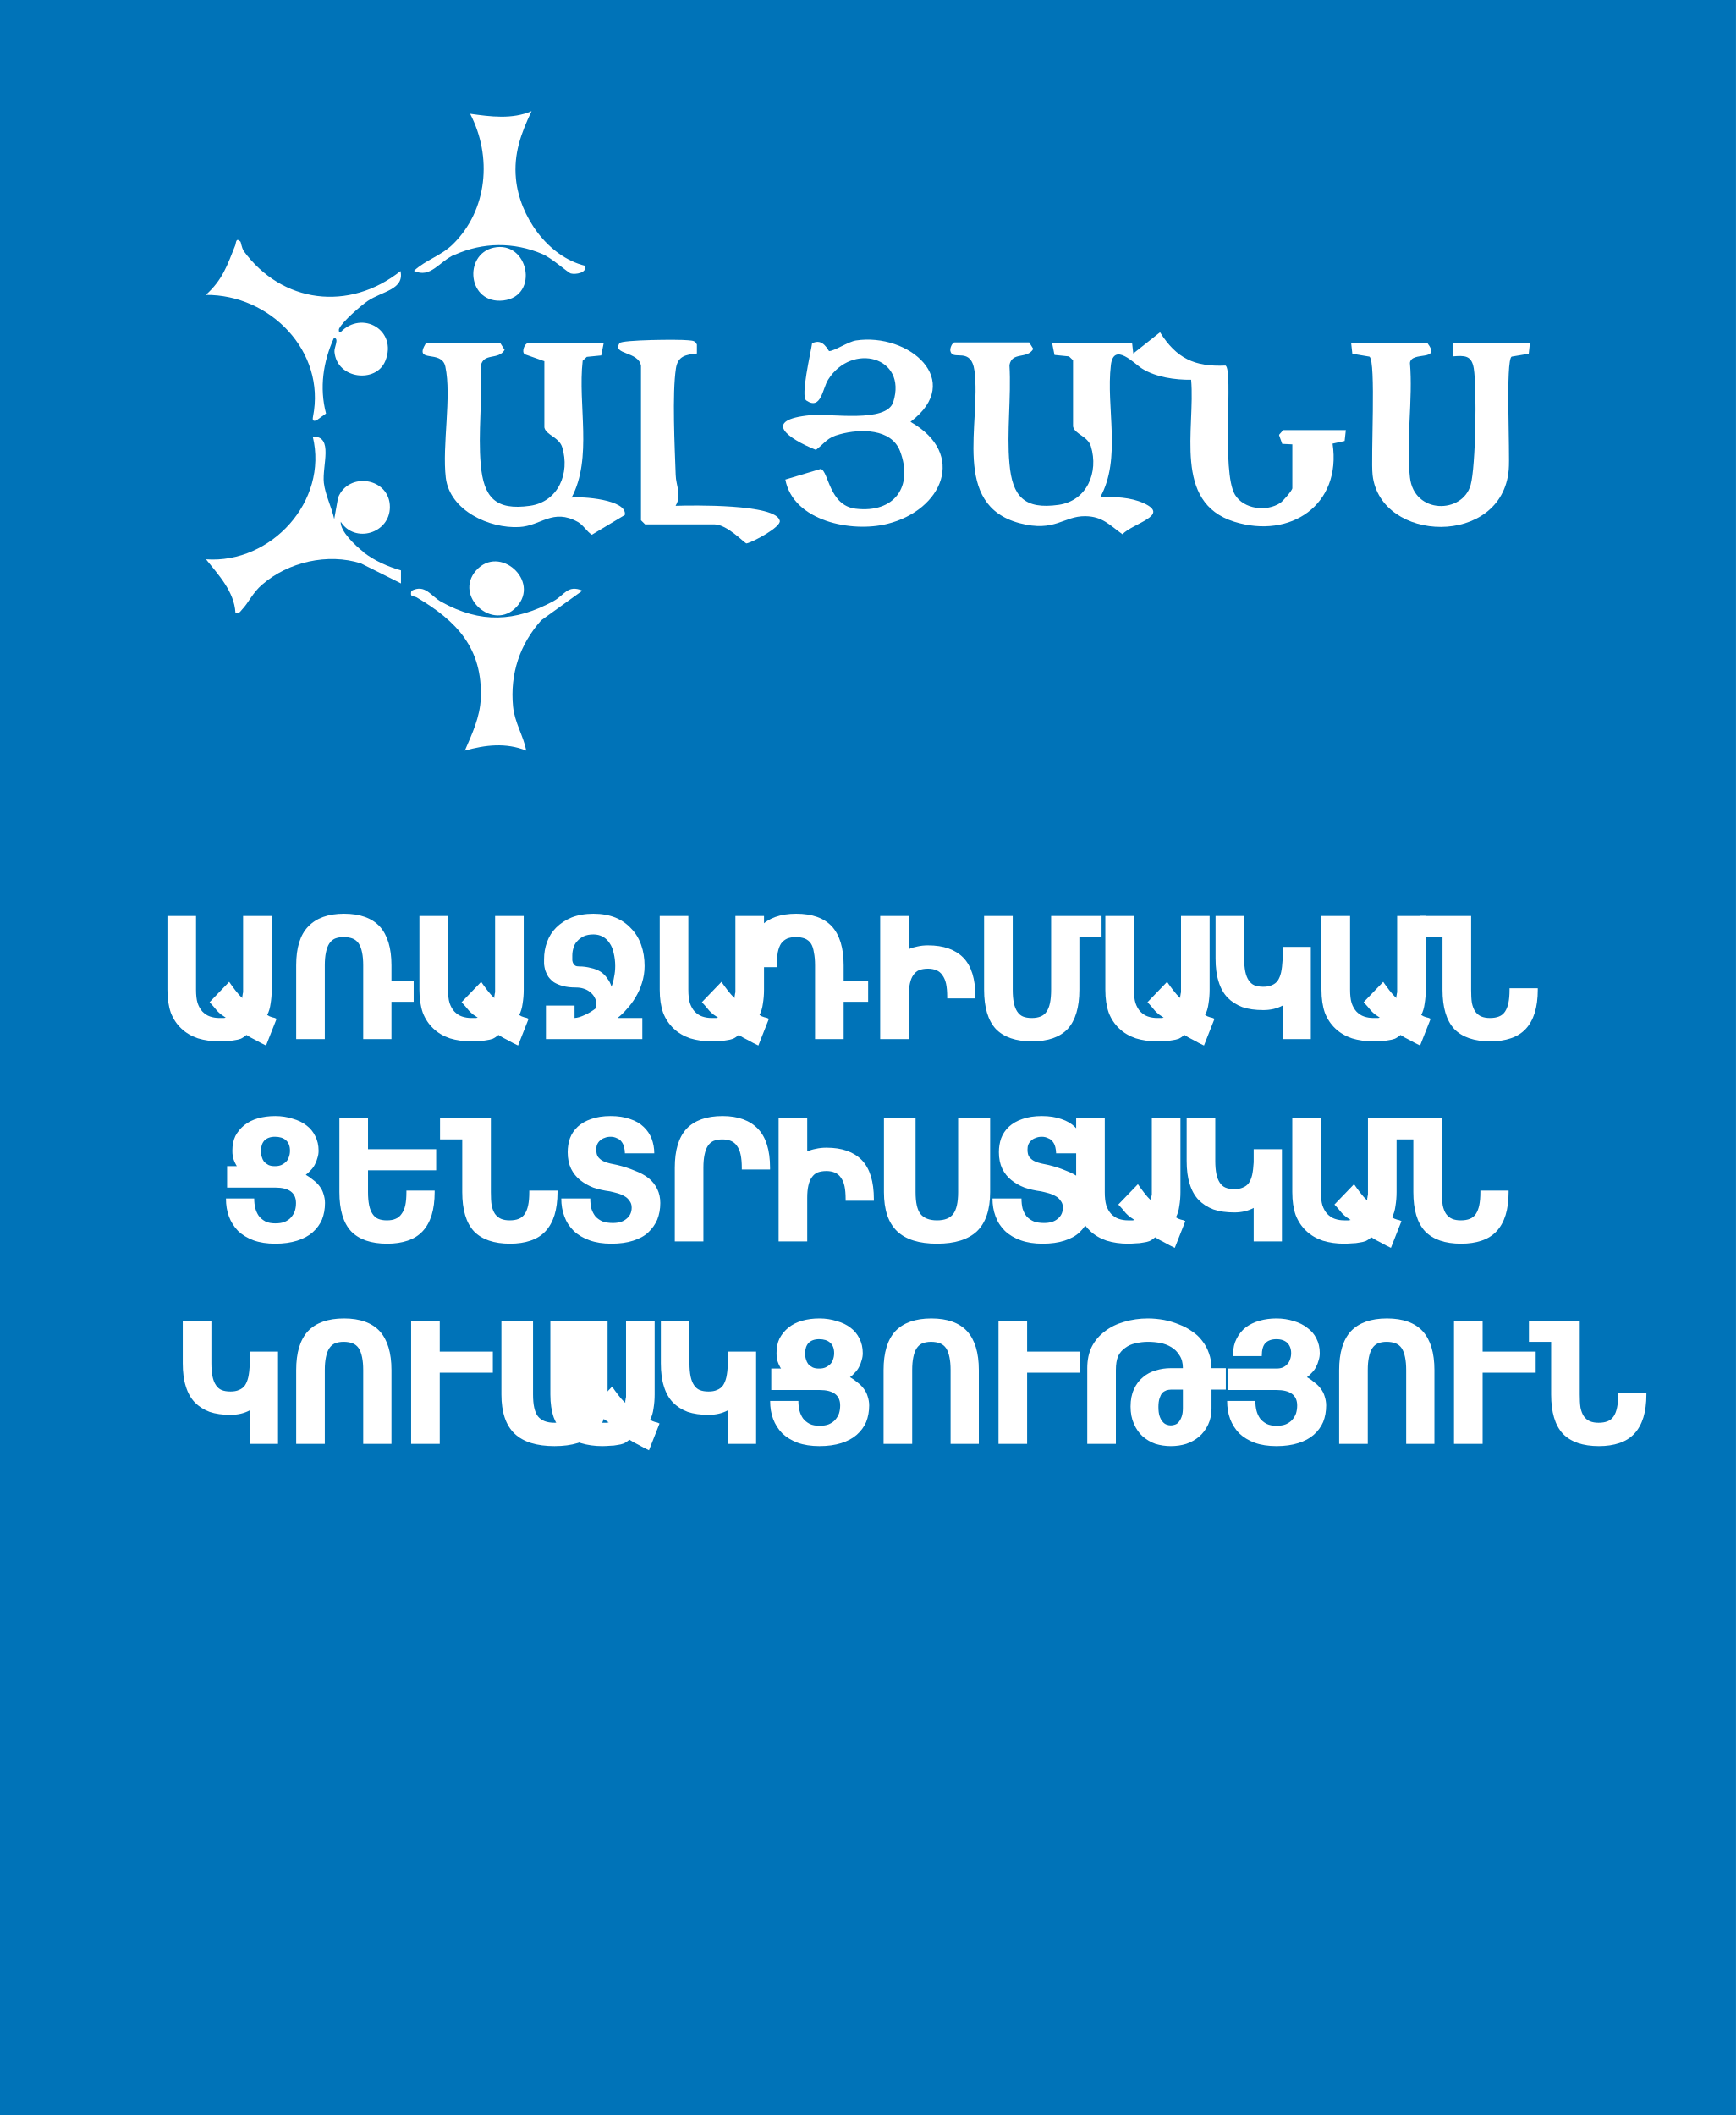
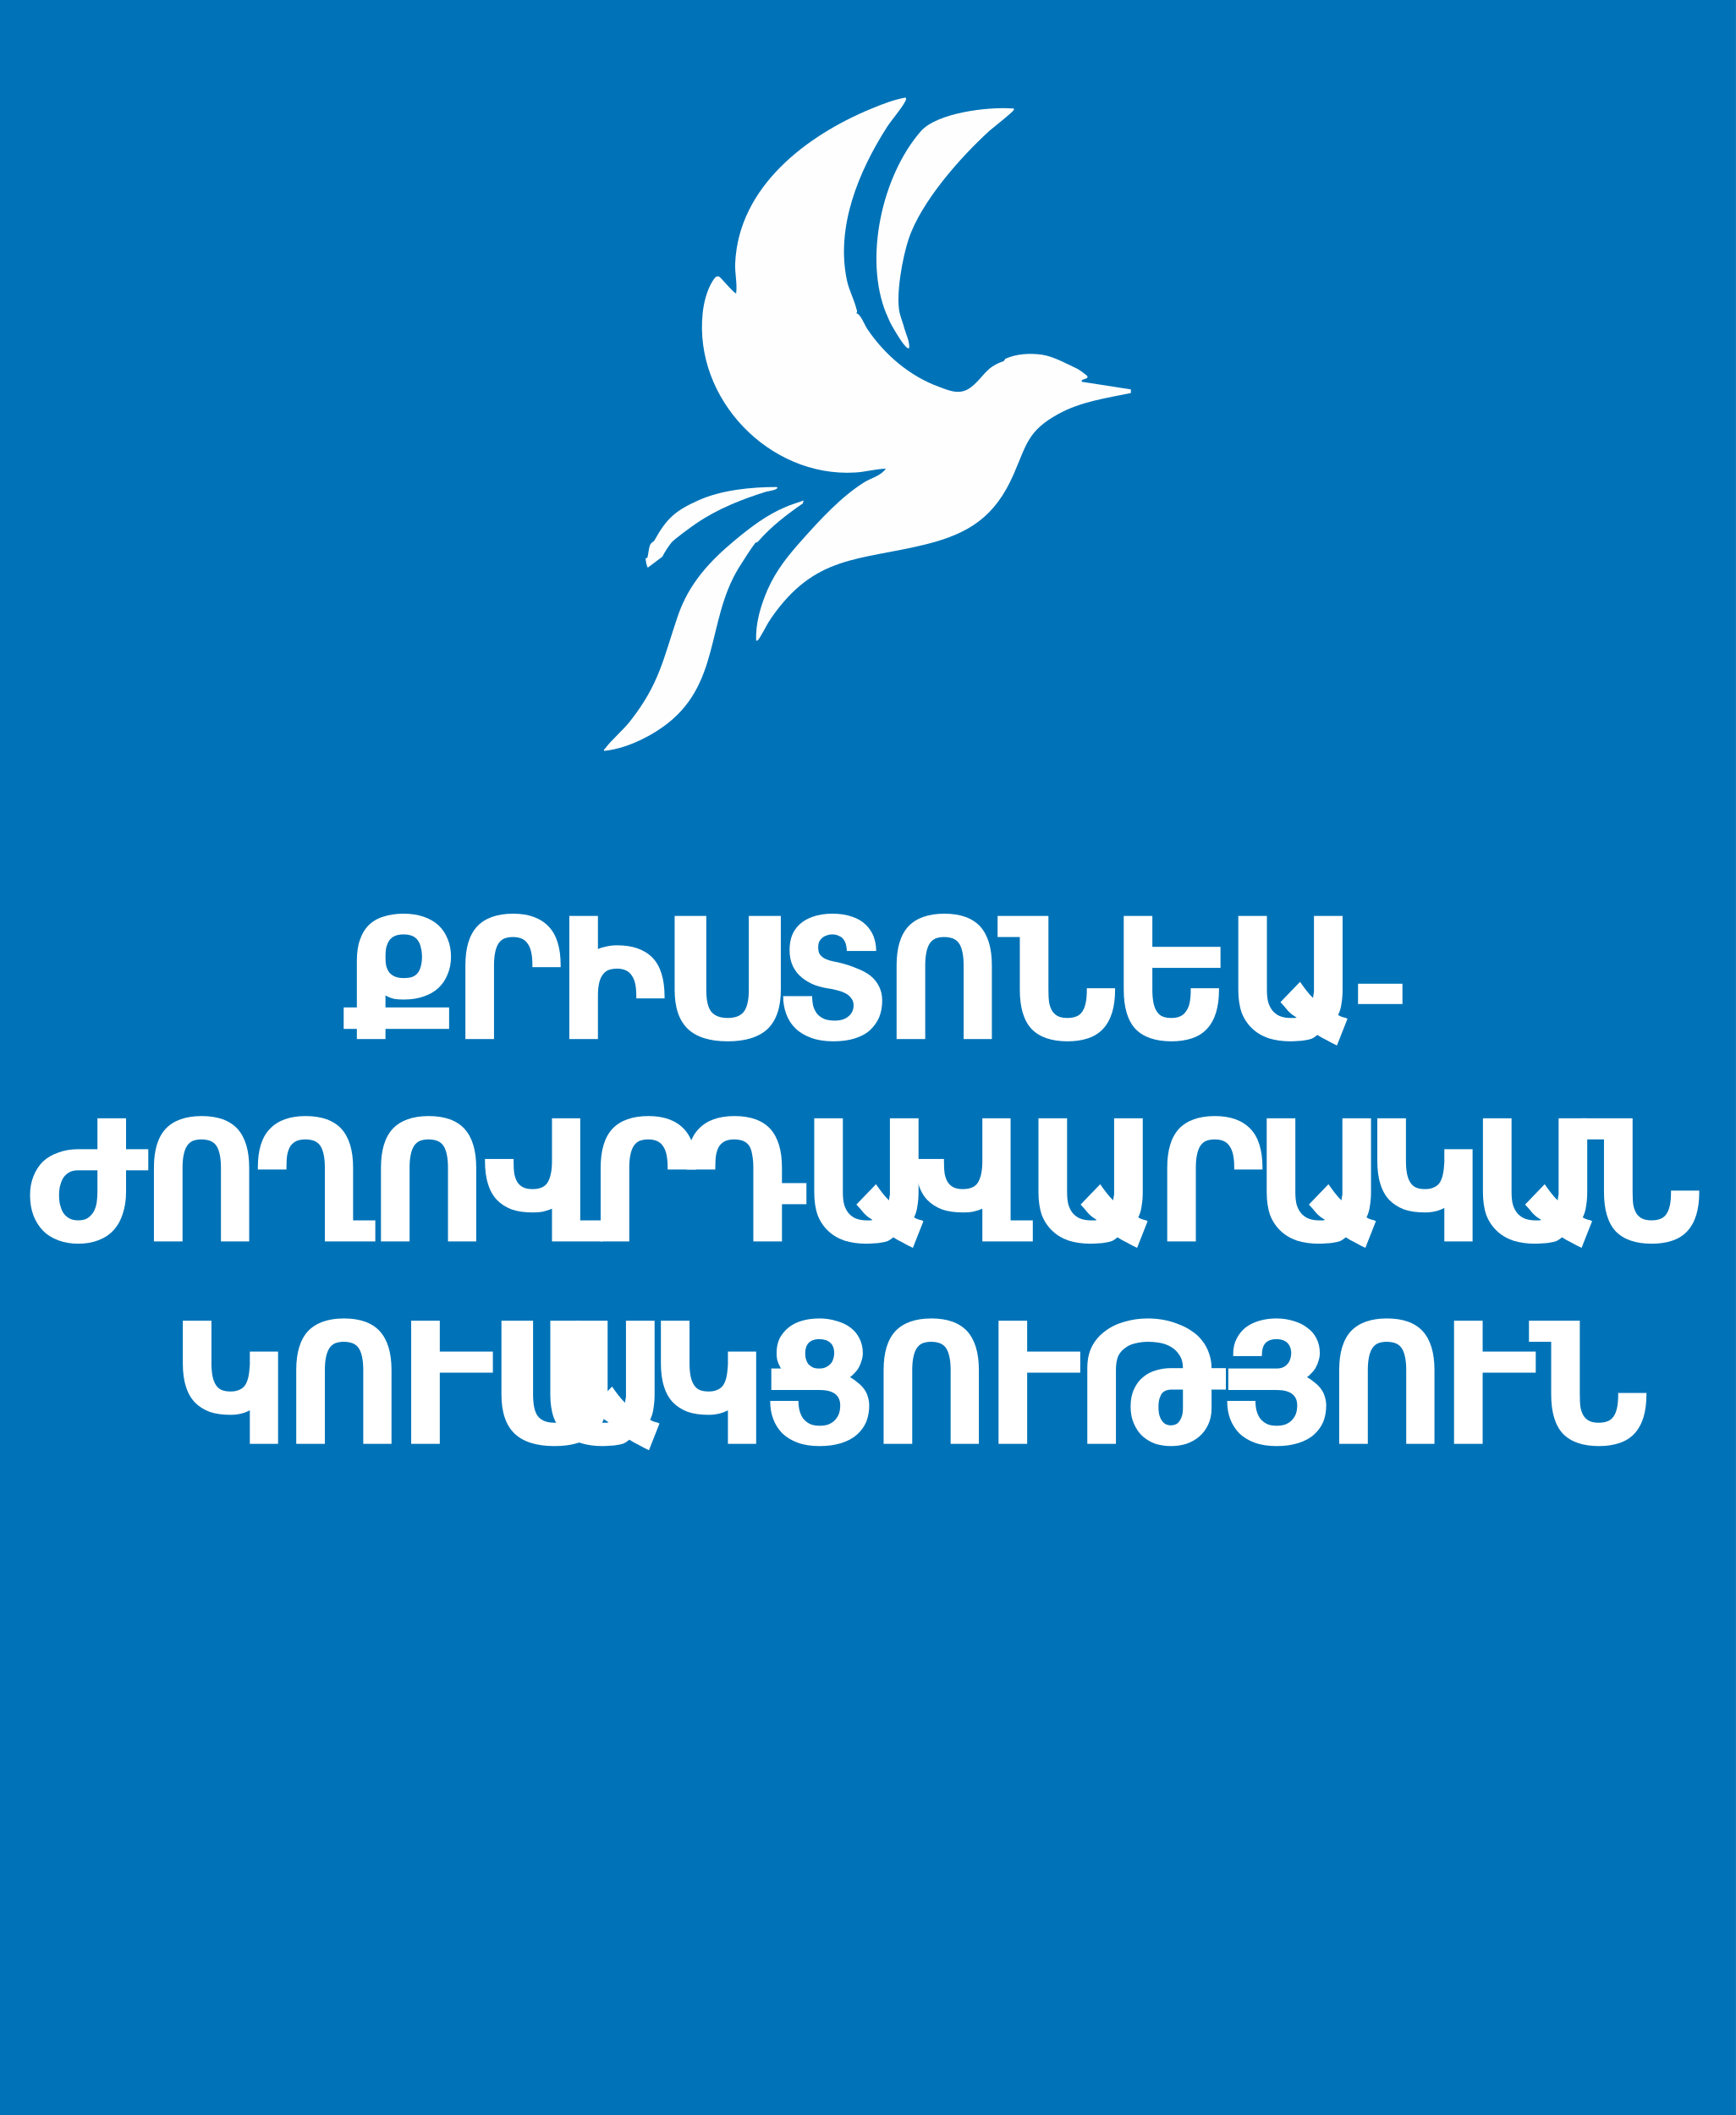
<svg xmlns="http://www.w3.org/2000/svg" id="Layer_2" data-name="Layer 2" viewBox="0 0 72.04 87.77">
  <defs>
    <style>
-       .cls-1, .cls-2 {
-         fill: #fff;
+       .cls-1 {
+         letter-spacing: -.05em;
+       }
+ 
+       .cls-2 {
+         letter-spacing: -.1em;
      }

      .cls-3 {
        letter-spacing: -.1em;
      }

      .cls-4 {
        letter-spacing: -.05em;
      }

-       .cls-2 {
+       .cls-5 {
+         fill: #fff;
        font-family: Mardoto-Black, Mardoto;
        font-size: 7px;
        font-weight: 800;
      }

-       .cls-5 {
+       .cls-6 {
        fill: #0073b8;
      }

-       .cls-6 {
+       .cls-7 {
        letter-spacing: -.1em;
      }

-       .cls-7 {
-         letter-spacing: -.03em;
+       .cls-8 {
+         fill: #fefefe;
      }
    </style>
  </defs>
  <g id="Layer_1-2" data-name="Layer 1">
    <g>
-       <rect class="cls-5" width="72.04" height="87.77" />
-       <text class="cls-2" transform="translate(6.37 43.12)">
-         <tspan class="cls-4" x="0" y="0">ԱՌԱՋԱ</tspan>
-         <tspan class="cls-7" x="24.53" y="0">Դ</tspan>
-         <tspan class="cls-4" x="29.58" y="0">ԻՄ</tspan>
-         <tspan class="cls-6" x="38.92" y="0">Ա</tspan>
-         <tspan class="cls-4" x="43.56" y="0">Կ</tspan>
-         <tspan class="cls-3" x="47.89" y="0">Ա</tspan>
-         <tspan class="cls-4" x="52.57" y="0">Ն </tspan>
-         <tspan class="cls-4" x="2.6" y="8.4">ՑԵՆՏՐԻՍՏ</tspan>
-         <tspan class="cls-6" x="37.71" y="8.4">Ա</tspan>
-         <tspan class="cls-4" x="42.36" y="8.4">Կ</tspan>
-         <tspan class="cls-3" x="46.68" y="8.4">Ա</tspan>
-         <tspan class="cls-4" x="51.36" y="8.4">Ն</tspan>
-         <tspan class="cls-4" x=".7" y="16.8">ԿՈՒՍ</tspan>
-         <tspan class="cls-6" x="15.89" y="16.8">Ա</tspan>
-         <tspan class="cls-4" x="20.54" y="16.8">ԿՑՈՒԹՅՈՒՆ</tspan>
+       <rect class="cls-6" width="72.04" height="87.77" />
+       <text class="cls-5" transform="translate(14.2 43.12)">
+         <tspan class="cls-4">
+           <tspan x="0" y="0">ՔՐԻՍՏՈՆԵԱ-</tspan>
+         </tspan>
+         <tspan class="cls-4" x="-13.14" y="8.4">ԺՈՂՈՎ</tspan>
+         <tspan class="cls-3" x="10.15" y="8.4">Ր</tspan>
+         <tspan class="cls-4" x="14.14" y="8.4">Դ</tspan>
+         <tspan class="cls-2" x="19.01" y="8.4">Ա</tspan>
+         <tspan class="cls-4" x="23.66" y="8.4">ՎԱՐ</tspan>
+         <tspan class="cls-7" x="37.79" y="8.4">Ա</tspan>
+         <tspan class="cls-1" x="42.44" y="8.4">Կ</tspan>
+         <tspan class="cls-3" x="46.76" y="8.4">Ա</tspan>
+         <tspan class="cls-4" x="51.44" y="8.4">Ն</tspan>
+         <tspan class="cls-4" x="-7.13" y="16.8">ԿՈՒՍ</tspan>
+         <tspan class="cls-7" x="8.06" y="16.8">Ա</tspan>
+         <tspan class="cls-4" x="12.71" y="16.8">ԿՑՈՒԹՅՈՒՆ</tspan>
      </text>
      <g>
-         <path class="cls-1" d="M53.08,18.06l.13.36.42.02v1.82c0,.09-.39.54-.5.61-.57.38-1.52.26-1.88-.34-.58-.98-.06-5.13-.39-5.36-1.29.06-2.04-.3-2.72-1.38l-1.11.88-.05-.44h-3.32l.1.5.6.06.17.16v2.75c.07.32.61.4.74.82.33,1.08-.16,2.26-1.34,2.43-1.42.2-1.92-.34-2.04-1.71-.12-1.31.08-2.76,0-4.09.11-.57.73-.23.99-.67l-.17-.27h-3.1c-.09,0-.22.27-.16.39.12.37.85-.22.99.79.28,2.17-.98,5.56,1.87,6.32,1.47.39,1.82-.3,2.73-.29.72.01,1.02.38,1.54.75.43-.46,2.01-.78.88-1.29-.55-.25-1.21-.27-1.8-.25.89-1.61.23-3.72.44-5.48.12-.99,1-.03,1.3.15.56.35,1.37.47,2.03.46.18,2.03-.77,5.09,1.79,5.89,2.33.73,4.46-.7,4.08-3.24l.5-.11.05-.45h-2.6l-.16.18Z" />
-         <path class="cls-1" d="M23.72,20.65c.88-1.66.25-3.84.46-5.68l.17-.16.6-.06.1-.5h-3.16c-.1,0-.26.33-.12.45l.82.29v2.75c.07.32.61.4.74.82.33,1.08-.16,2.26-1.34,2.43-1.42.2-1.92-.34-2.04-1.71-.12-1.31.08-2.76,0-4.09.11-.57.73-.23.99-.67l-.17-.27h-3.1c-.52.86.65.23.81.96.27,1.25-.14,3.27.02,4.62.17,1.36,1.81,2.11,3.05,2.04.91-.05,1.38-.79,2.43-.21.23.13.36.39.58.53l1.37-.82c.11-.64-1.79-.78-2.22-.72Z" />
-         <path class="cls-1" d="M60.28,14.24v.55c.5-.04.79-.05.88.5.13.82.08,4.07-.13,4.83-.33,1.21-2.35,1.23-2.52-.31-.17-1.48.13-3.24,0-4.75.06-.51,1.33-.03.72-.83h-3.16l.05.45.71.12c.28.17.05,4.21.13,4.91.32,2.83,5.38,2.99,5.65-.22.06-.66-.14-4.53.12-4.69l.71-.12.05-.45h-3.21Z" />
-         <path class="cls-1" d="M37.79,17.5c2.26-1.71-.08-3.7-2.27-3.37-.32.05-.9.44-1.11.44-.04,0-.25-.57-.71-.32-.05.37-.49,2.2-.24,2.37.62.42.67-.5.91-.87.98-1.55,3.29-.95,2.7.93-.28.89-2.62.47-3.44.55-2.04.2-.93.97.23,1.44.41-.32.46-.51,1-.65.84-.23,2.13-.24,2.49.7.56,1.47-.23,2.58-1.84,2.39-1.11-.13-1.12-1.56-1.45-1.65l-1.47.44c.33,1.73,2.75,2.21,4.23,1.84,2.29-.57,3.31-2.9.97-4.23Z" />
-         <path class="cls-1" d="M28.04,20.98c.26-.43.01-.83,0-1.27-.04-1.14-.15-3.38.01-4.42.08-.52.41-.57.87-.62v-.37c-.07-.18-.21-.16-.38-.18-.35-.04-2.74-.02-2.83.12-.32.49.79.33.89.94v6.41l.17.17h2.88c.53,0,1.25.79,1.33.79.26-.05,1.44-.68,1.38-.94-.15-.71-3.68-.64-4.32-.62Z" />
-         <path class="cls-1" d="M22.98,24.94c-1.61.87-3.03.94-4.66.04-.44-.24-.67-.76-1.25-.46-.06.29.07.19.22.27,1.65.97,2.75,2.11,2.66,4.2-.03.77-.36,1.47-.66,2.16.86-.24,1.7-.34,2.55,0-.13-.64-.48-1.15-.55-1.83-.13-1.36.28-2.58,1.17-3.58l1.71-1.23c-.62-.26-.75.19-1.18.42Z" />
-         <path class="cls-1" d="M10.11,10.4c-.08-.11-.11-.35-.13-.37-.2-.2-.18.07-.22.16-.33.82-.52,1.42-1.22,2.05,2.67-.02,4.99,2.34,4.45,5.05-.03.15,0,.21.15.15l.39-.28c-.28-1.07-.12-2.15.33-3.14.23.02,0,.4.02.58.1,1.14,1.73,1.32,2.11.38.52-1.27-.96-2.13-1.86-1.19-.08.02-.08-.12-.05-.16.13-.28.9-.95,1.18-1.14.59-.4,1.53-.47,1.36-1.24-2.13,1.69-4.92,1.35-6.52-.85Z" />
-         <path class="cls-1" d="M15.09,22.91c-.35-.27-.98-.87-.95-1.26.59.92,2.04.48,2.04-.61,0-1.21-1.71-1.49-2.15-.39l-.16.89c-.11-.5-.37-1-.43-1.5-.08-.71.42-1.95-.46-1.92.65,2.67-1.72,5.28-4.43,5.09.52.65,1.17,1.34,1.22,2.21.17.04.18-.02.27-.12.28-.29.44-.7.84-1.04,1.08-.94,2.73-1.32,4.1-.88l1.66.83v-.54c-.56-.16-1.09-.4-1.54-.74Z" />
-         <path class="cls-1" d="M18.88,10.57c1.17-.52,2.44-.53,3.62-.03.39.16,1.07.78,1.19.81.19.05.68-.02.59-.32-1.55-.38-2.72-2.05-2.87-3.61-.1-1.04.21-1.89.65-2.81-.81.35-1.7.23-2.55.11.92,1.77.73,4-.72,5.42-.49.48-1.13.65-1.61,1.1.69.33,1.04-.39,1.7-.68Z" />
-         <path class="cls-1" d="M21.44,25.18c.99-1.07-.71-2.6-1.68-1.51-.95,1.07.71,2.56,1.68,1.51Z" />
-         <path class="cls-1" d="M20.48,10.28c-1.26.28-1.08,2.36.41,2.19,1.51-.18,1.04-2.51-.41-2.19Z" />
+         <path class="cls-8" d="M44.89,15.84c-.04-.14.27-.08.24-.22,0-.03-.35-.28-.41-.31-.45-.21-1-.52-1.48-.59-.5-.07-1.04-.04-1.5.16-.05.02-.05.09-.1.11-.75.26-.78.62-1.32,1.06-.45.36-.86.19-1.36,0-1.21-.44-2.26-1.34-2.97-2.4-.11-.16-.27-.61-.45-.65.04-.07.03-.11,0-.18-.09-.38-.3-.76-.39-1.17-.48-2.23.48-4.53,1.66-6.38.21-.32.6-.76.76-1.07.02-.04.06-.13,0-.15-.49.09-.95.27-1.41.46-2.69,1.11-5.51,3.24-5.65,6.41-.02.43.09.83.04,1.25-.04.06-.62-.63-.69-.68-.14-.09-.23.09-.31.21-.22.37-.35.88-.39,1.3-.37,3.55,2.76,6.81,6.31,6.61.43-.02.86-.15,1.29-.16-.21.3-.59.38-.89.56-.96.6-1.83,1.55-2.58,2.39-.58.65-1.08,1.26-1.44,2.08-.28.65-.5,1.38-.47,2.1.05.06.17-.15.19-.19.17-.27.25-.48.44-.75,1.81-2.61,3.61-2.37,6.37-3.04,1.83-.45,2.91-1.15,3.68-2.91.54-1.23.58-1.81,1.86-2.51.92-.51,1.99-.66,3.01-.87v-.15s-2.06-.32-2.06-.32Z" />
+         <path class="cls-8" d="M36.78,13.01c.13.31.17.41.34.69.05.08.5.87.61.74.02-.28-.12-.53-.19-.78-.05-.2-.18-.54-.21-.69-.16-.76.13-2.32.38-3.06.52-1.55,2.16-3.4,3.36-4.49.16-.14.96-.76,1-.86.03-.08-.06-.06-.1-.06-.98-.07-3.09.18-3.76.95-1.61,1.85-2.37,5.28-1.43,7.57Z" />
+         <path class="cls-8" d="M33.3,20.92l.05-.15c-.25.09-.5.16-.75.27-.79.33-1.45.84-2.08,1.36-1.06.88-1.93,1.81-2.39,3.16-.61,1.79-.76,2.82-1.99,4.38-.31.39-.75.75-1.01,1.1-.03.04-.08.05-.06.12.83-.08,1.74-.5,2.42-.98,2.44-1.71,1.8-4.39,3.17-6.62.18-.29.5-.79.69-1.04,0,0,.08-.01.12-.06.52-.6,1.17-1.1,1.82-1.55Z" />
+         <path class="cls-8" d="M26.89,23.55l.6-.45c.07-.16.26-.44.37-.58.11-.14.83-.66,1.02-.79.89-.61,1.9-1.01,2.93-1.33.04-.01.55-.08.43-.19-1.04,0-2.29.12-3.25.55-.98.44-1.33.76-1.84,1.68-.02.03-.13.08-.17.17-.06.14-.07.36-.11.52,0,.03-.08.03-.08.05,0,.04.05.37.1.37Z" />
      </g>
    </g>
  </g>
</svg>
